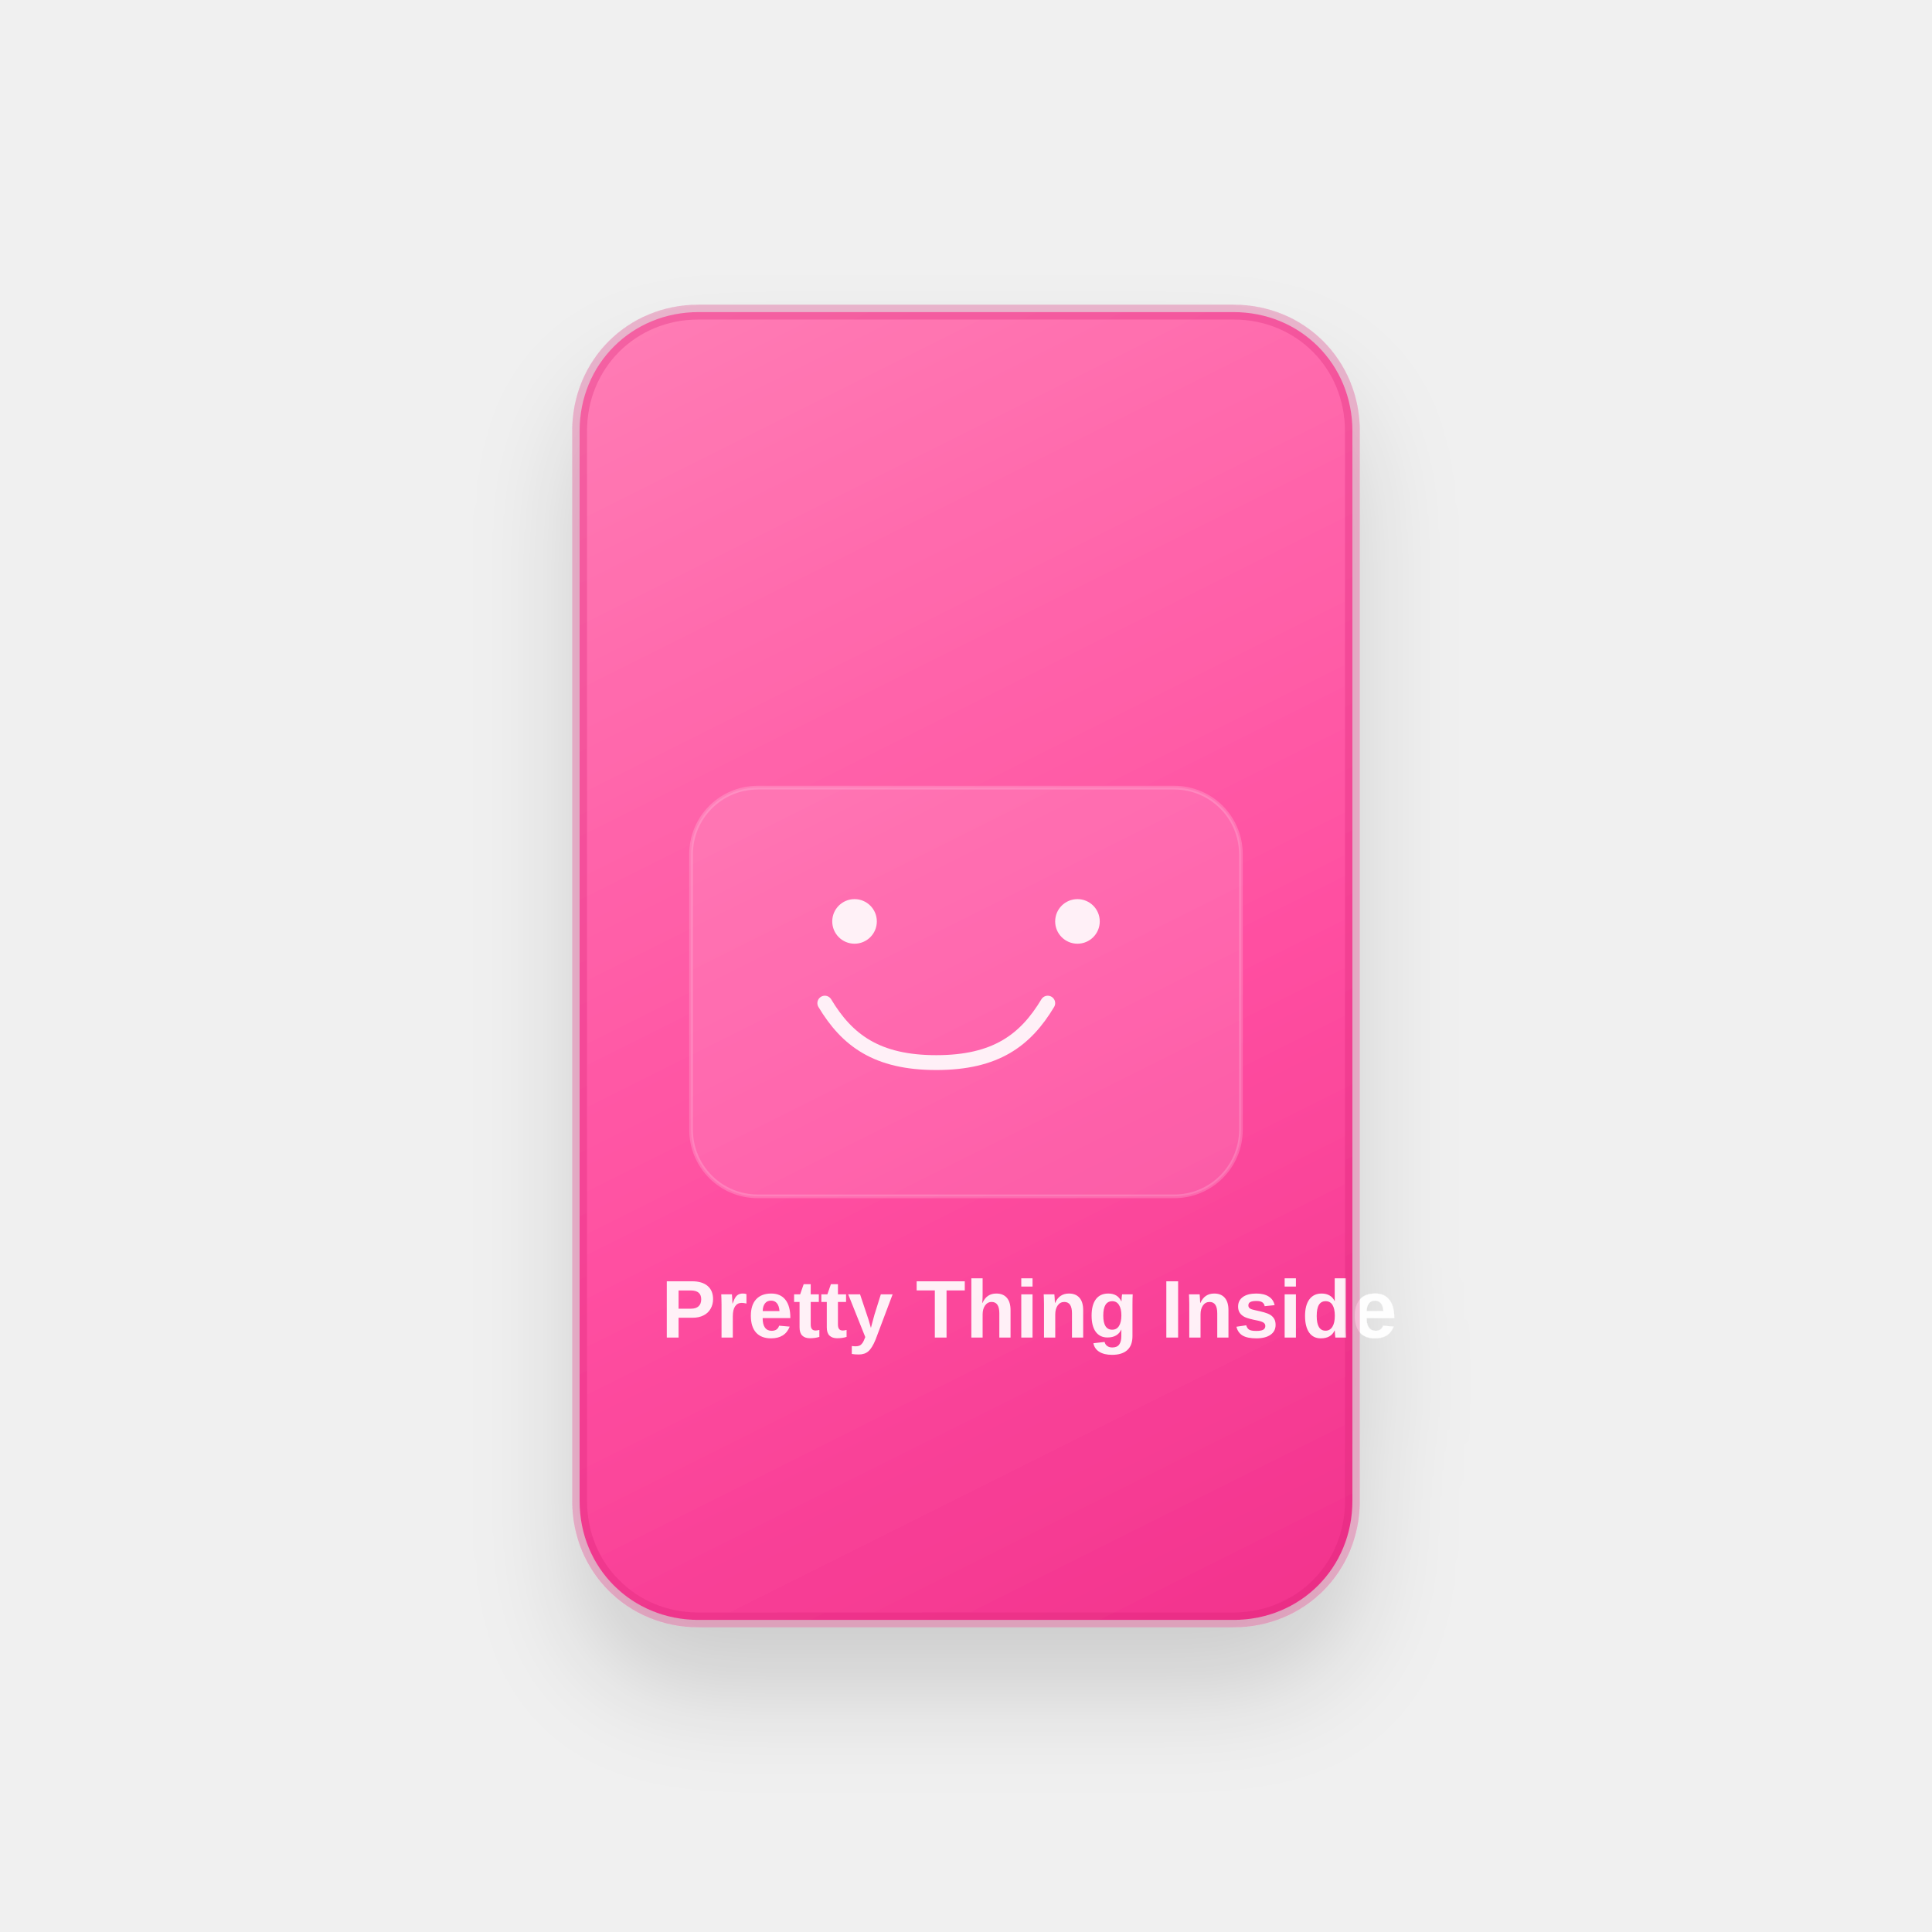
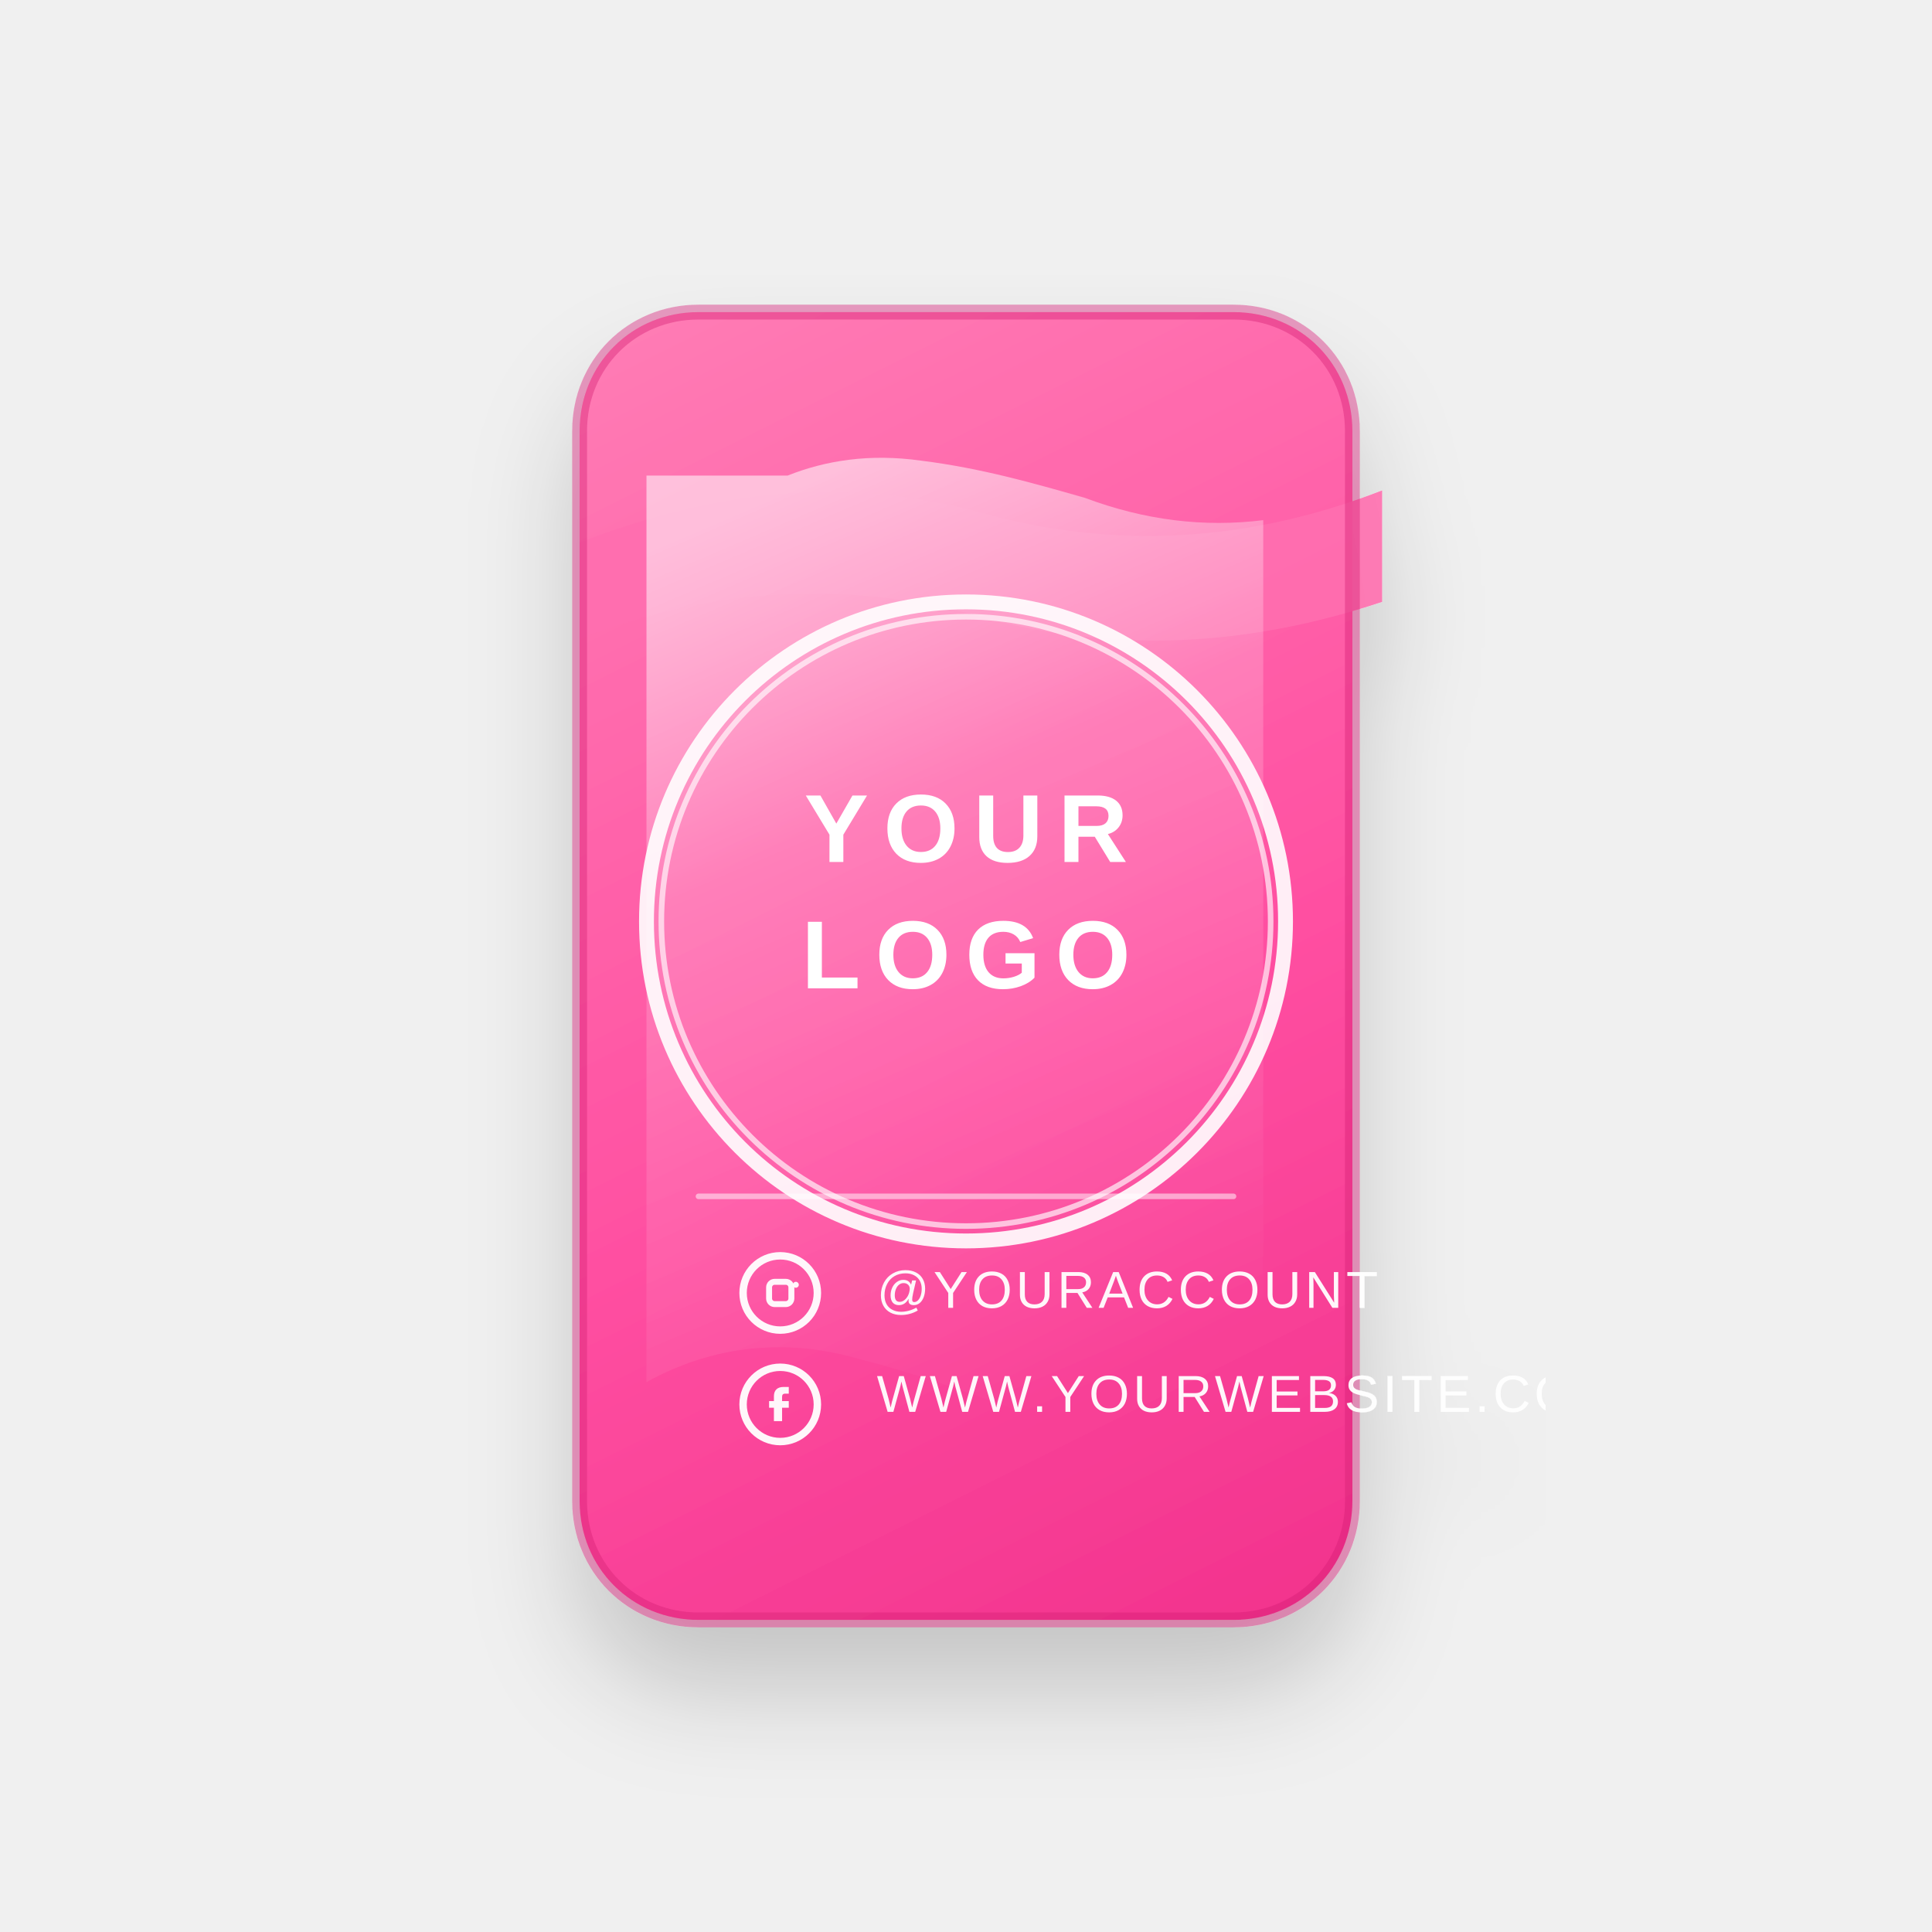
<svg xmlns="http://www.w3.org/2000/svg" width="520" height="520" viewBox="0 0 520 520" fill="none">
  <defs>
-     <linearGradient id="pkBody" x1="172" y1="78" x2="362" y2="458" gradientUnits="userSpaceOnUse">
+     <linearGradient id="bagPinkBody" x1="172" y1="78" x2="362" y2="458" gradientUnits="userSpaceOnUse">
      <stop stop-color="#FF7DB5" />
      <stop offset="0.55" stop-color="#FF4FA1" />
      <stop offset="1" stop-color="#F02E8A" />
    </linearGradient>
-     <filter id="pkShadow" x="104" y="56" width="312" height="428" filterUnits="userSpaceOnUse" color-interpolation-filters="sRGB">
-       <feDropShadow dx="0" dy="18" stdDeviation="14" flood-color="#000000" flood-opacity="0.15" />
+     <linearGradient id="bagPinkGloss" x1="212" y1="132" x2="312" y2="366" gradientUnits="userSpaceOnUse">
+       <stop stop-color="#FFFFFF" stop-opacity="0.55" />
+       <stop offset="0.35" stop-color="#FFFFFF" stop-opacity="0.2" />
+       <stop offset="1" stop-color="#FFFFFF" stop-opacity="0" />
+     </linearGradient>
+     <filter id="bagPinkShadow" x="104" y="56" width="312" height="428" filterUnits="userSpaceOnUse" color-interpolation-filters="sRGB">
+       <feDropShadow dx="0" dy="18" stdDeviation="14" flood-color="#000000" flood-opacity="0.18" />
    </filter>
  </defs>
-   <g filter="url(#pkShadow)">
-     <path d="M188 84h144c18 0 32 14 32 32v288c0 18-14 32-32 32H188c-18 0-32-14-32-32V116c0-18 14-32 32-32Z" fill="url(#pkBody)" />
-     <path d="M204 212h112c10 0 18 8 18 18v74c0 10-8 18-18 18H204c-10 0-18-8-18-18v-74c0-10 8-18 18-18Z" fill="#FFFFFF" fill-opacity="0.12" stroke="#FFFFFF" stroke-opacity="0.18" />
-     <circle cx="230" cy="248" r="6" fill="#FFFFFF" fill-opacity="0.9" />
-     <circle cx="290" cy="248" r="6" fill="#FFFFFF" fill-opacity="0.9" />
-     <path d="M222 270c6 10 14 16 30 16s24-6 30-16" stroke="#FFFFFF" stroke-opacity="0.9" stroke-width="4" stroke-linecap="round" />
-     <text x="178" y="360" fill="#FFFFFF" fill-opacity="0.92" font-size="22" font-family="Poppins, Arial" font-weight="800">Pretty Thing Inside</text>
-     <path d="M188 84h144c18 0 32 14 32 32v288c0 18-14 32-32 32H188c-18 0-32-14-32-32V116c0-18 14-32 32-32Z" stroke="#D61E73" stroke-opacity="0.28" stroke-width="4" />
+   <g filter="url(#bagPinkShadow)">
+     <path d="M188 84h144c18 0 32 14 32 32v288c0 18-14 32-32 32H188c-18 0-32-14-32-32V116c0-18 14-32 32-32Z" fill="url(#bagPinkBody)" />
+     <path d="M156 146c36-14 72-18 108-8 36 10 72 8 108-6v30c-36 12-72 14-108 4-36-10-72-8-108 6v-26Z" fill="#FF6EAF" fill-opacity="0.9" />
+     <path d="M212 128c10-4 22-6 36-4 16 2 30 6 44 10 16 6 32 8 48 6v254c-12 2-24 0-36-4-26-8-48-18-72-24-20-6-40-4-58 6V128Z" fill="url(#bagPinkGloss)" />
+     <path d="M188 84h144c18 0 32 14 32 32v288c0 18-14 32-32 32H188c-18 0-32-14-32-32V116c0-18 14-32 32-32Z" stroke="#D61E73" stroke-opacity="0.4" stroke-width="4" />
+     <circle cx="260" cy="248" r="86" fill="none" stroke="#FFFFFF" stroke-width="4" stroke-opacity="0.9" />
+     <circle cx="260" cy="248" r="82" fill="none" stroke="#FFFFFF" stroke-width="1.5" stroke-opacity="0.65" />
+     <text x="260" y="232" text-anchor="middle" fill="#FFFFFF" font-size="26" font-family="Poppins, Arial, sans-serif" font-weight="700" letter-spacing="4">
+       YOUR
+     </text>
+     <text x="260" y="266" text-anchor="middle" fill="#FFFFFF" font-size="26" font-family="Poppins, Arial, sans-serif" font-weight="700" letter-spacing="4">
+       LOGO
+     </text>
+     <line x1="188" y1="322" x2="332" y2="322" stroke="#FFFFFF" stroke-width="1.5" stroke-opacity="0.5" stroke-linecap="round" />
+     <circle cx="210" cy="348" r="10" fill="none" stroke="#FFFFFF" stroke-width="2" stroke-opacity="0.95" />
+     <rect x="207" y="345" width="6" height="6" rx="1.5" fill="none" stroke="#FFFFFF" stroke-width="1.6" stroke-opacity="0.95" />
+     <circle cx="214.2" cy="345.8" r="0.8" fill="#FFFFFF" fill-opacity="0.95" />
+     <circle cx="210" cy="378" r="10" fill="none" stroke="#FFFFFF" stroke-width="2" stroke-opacity="0.95" />
+     <path d="M208.5 382.5h2v-3.6h1.8v-1.8h-1.8v-1.1c0-0.6 0.2-0.9 0.9-0.9h0.9v-1.8h-1.4c-1.7 0-2.6 0.9-2.6 2.5v1.3h-1.3v1.8h1.3v3.6Z" fill="#FFFFFF" fill-opacity="0.95" />
+     <text x="236" y="352" fill="#FFFFFF" fill-opacity="0.95" font-size="14" font-family="Poppins, Arial, sans-serif" letter-spacing="1">
+       @YOURACCOUNT
+     </text>
+     <text x="236" y="380" fill="#FFFFFF" fill-opacity="0.95" font-size="14" font-family="Poppins, Arial, sans-serif" letter-spacing="1">
+       WWW.YOURWEBSITE.COM
+     </text>
  </g>
</svg>
